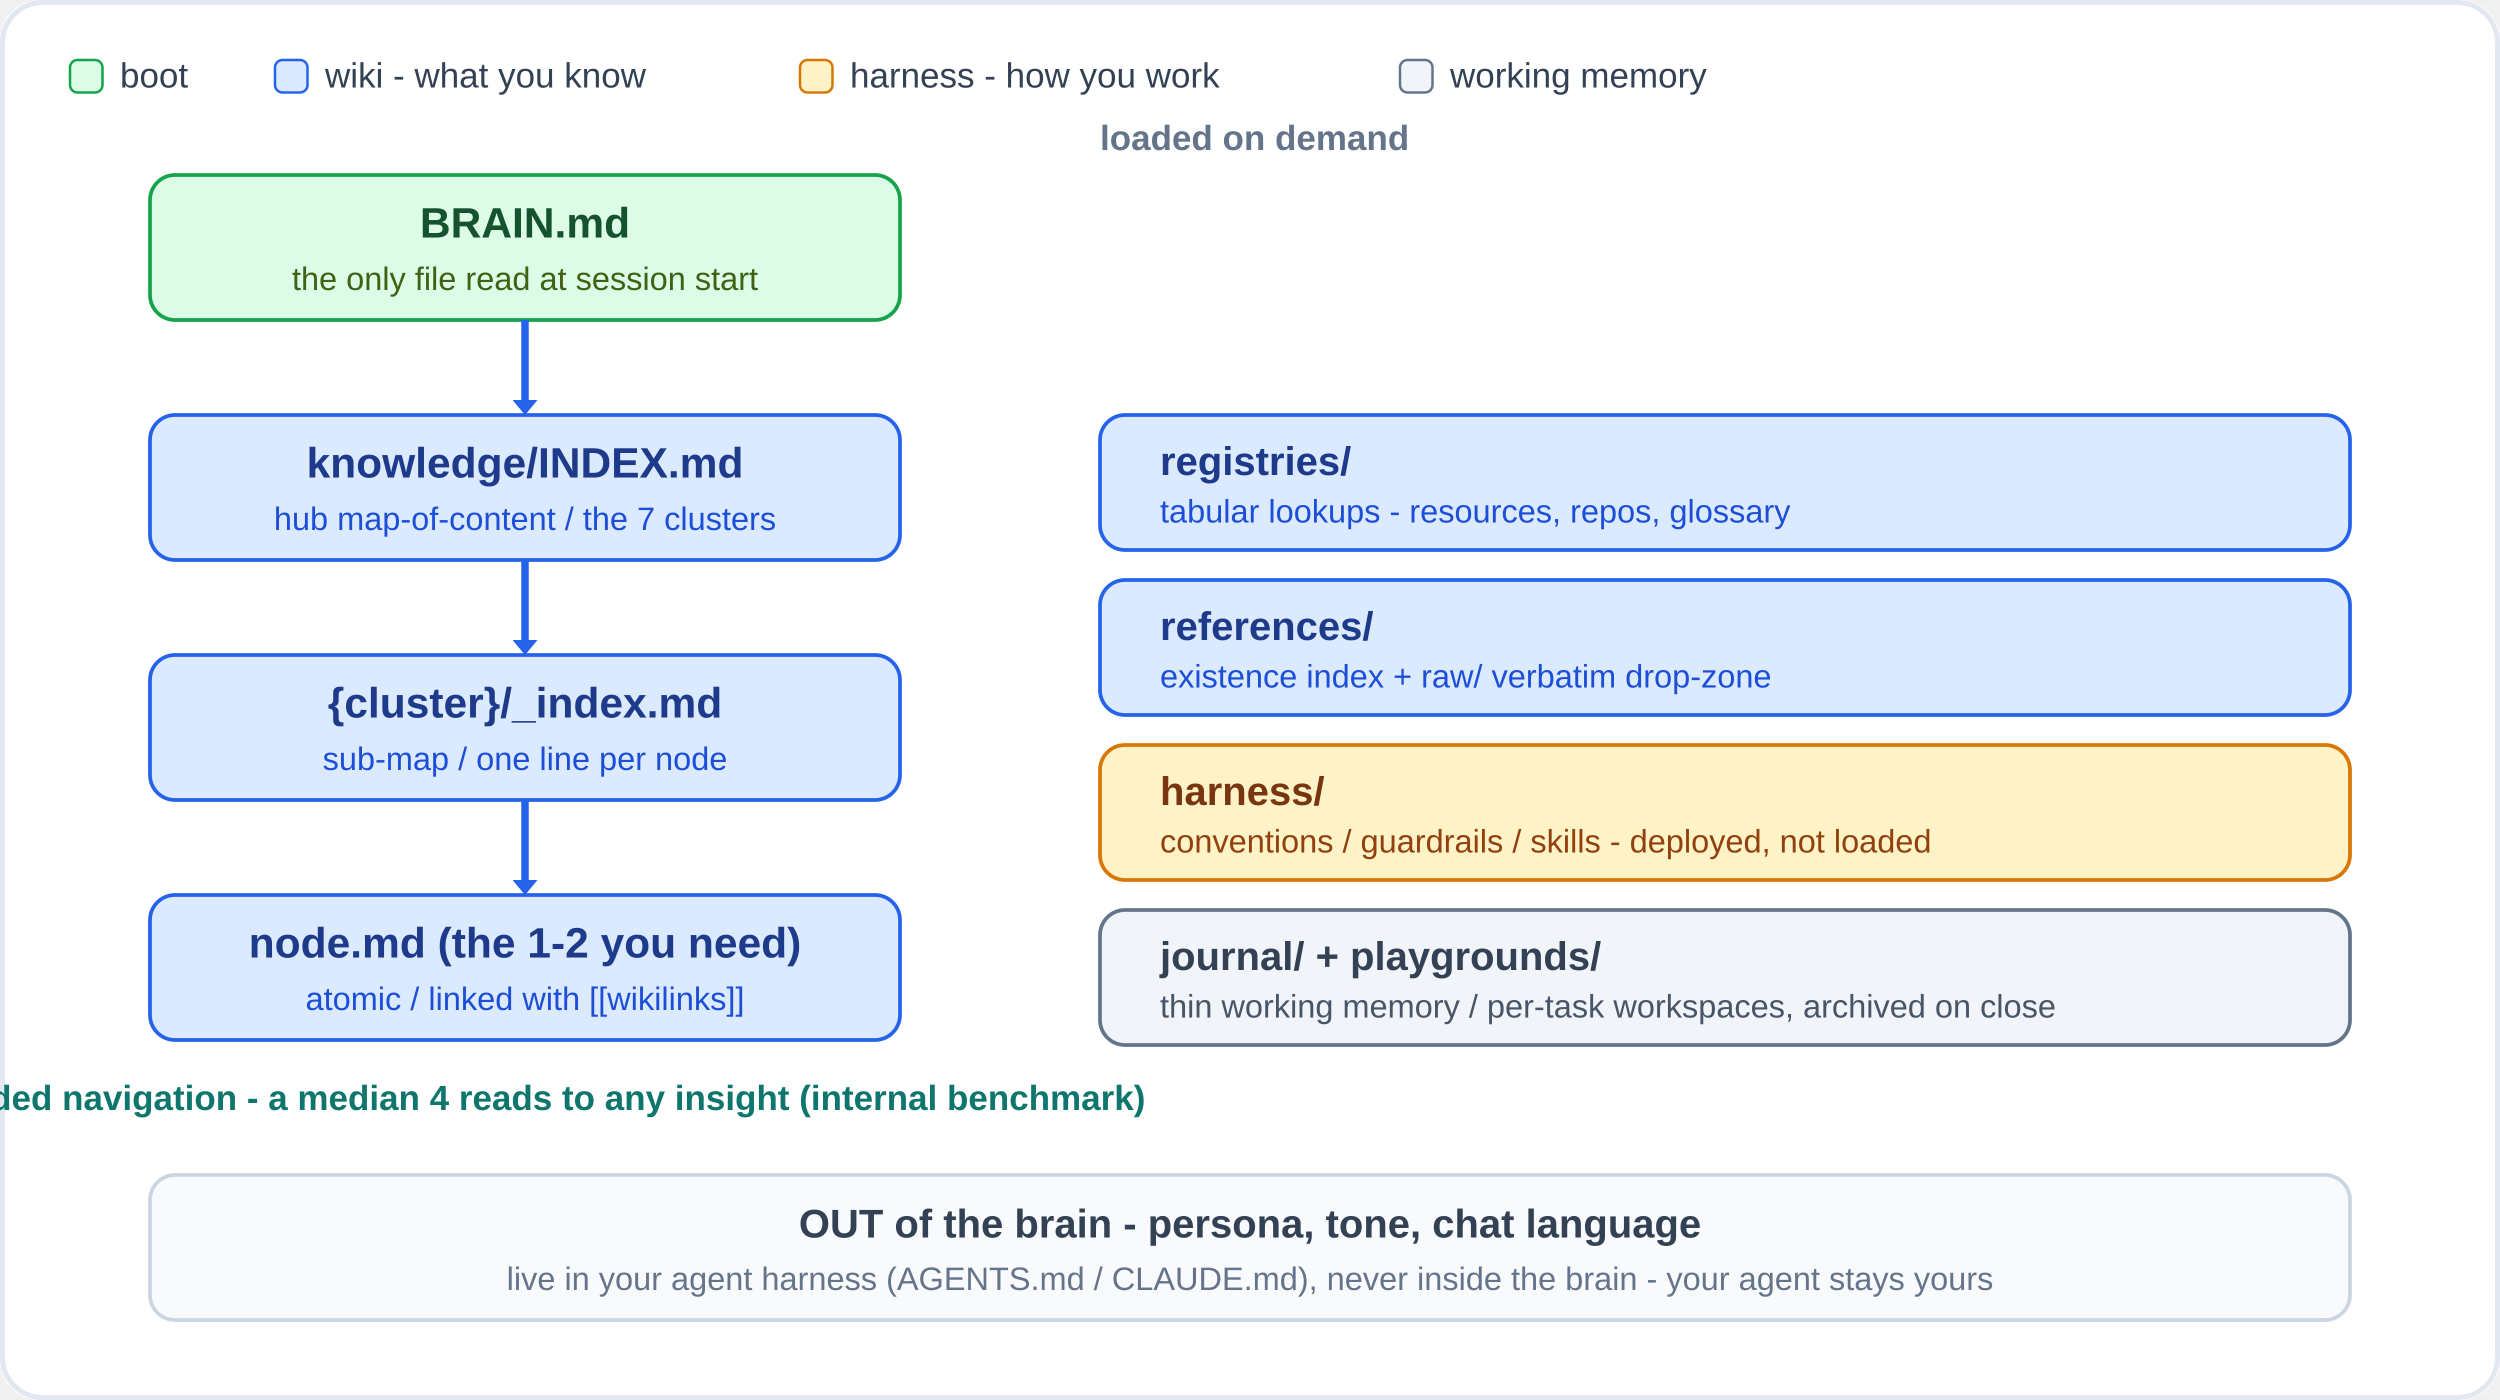
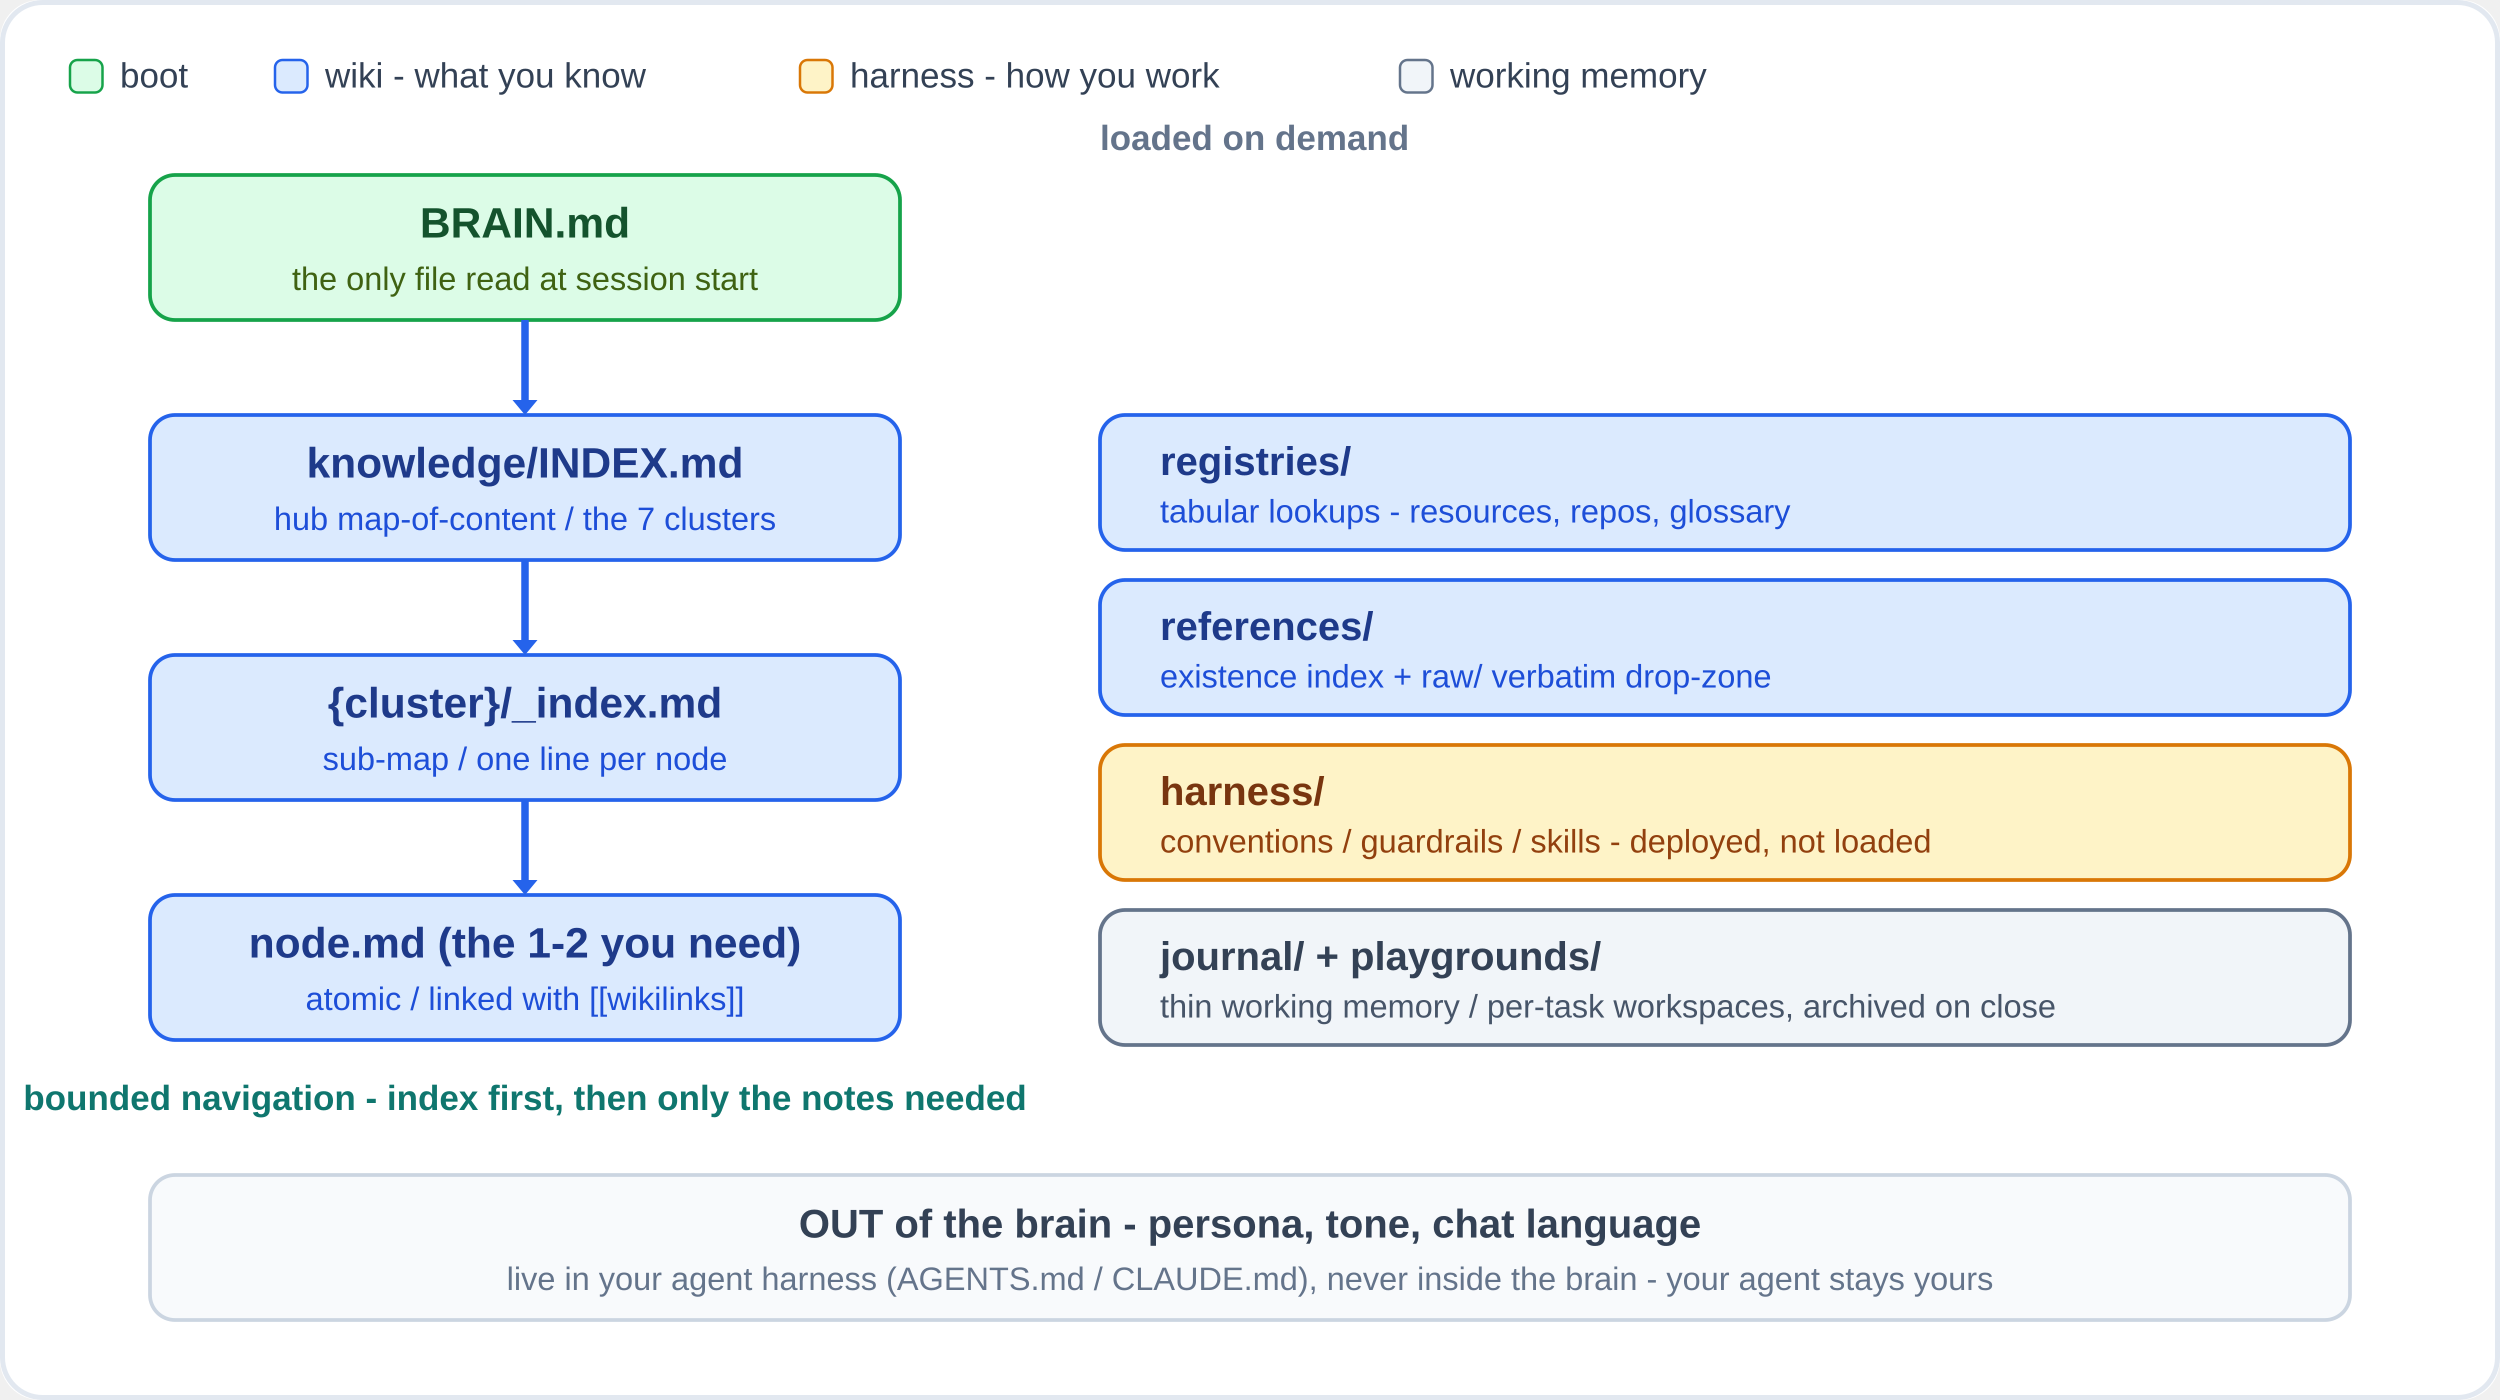
<svg xmlns="http://www.w3.org/2000/svg" width="1000" height="560" viewBox="0 0 1000 560" font-family="Arial, Helvetica, sans-serif">
  <rect width="1000" height="560" rx="16" fill="#ffffff" />
  <rect x="1" y="1" width="998" height="558" rx="16" fill="none" stroke="#e2e8f0" stroke-width="2" />
  <g font-size="14">
    <rect x="28" y="24" width="13" height="13" rx="3" fill="#dcfce7" stroke="#16a34a" />
    <text x="48" y="35" fill="#334155">boot</text>
    <rect x="110" y="24" width="13" height="13" rx="3" fill="#dbeafe" stroke="#2563eb" />
    <text x="130" y="35" fill="#334155">wiki - what you know</text>
    <rect x="320" y="24" width="13" height="13" rx="3" fill="#fef3c7" stroke="#d97706" />
    <text x="340" y="35" fill="#334155">harness - how you work</text>
    <rect x="560" y="24" width="13" height="13" rx="3" fill="#f1f5f9" stroke="#64748b" />
    <text x="580" y="35" fill="#334155">working memory</text>
  </g>
  <g font-size="17" font-weight="700">
    <rect x="60" y="70" width="300" height="58" rx="10" fill="#dcfce7" stroke="#16a34a" stroke-width="1.5" />
    <text x="210" y="95" text-anchor="middle" fill="#14532d">BRAIN.md</text>
    <text x="210" y="116" text-anchor="middle" font-size="13" font-weight="400" fill="#3f6212">the only file read at session start</text>
    <rect x="60" y="166" width="300" height="58" rx="10" fill="#dbeafe" stroke="#2563eb" stroke-width="1.5" />
    <text x="210" y="191" text-anchor="middle" fill="#1e3a8a">knowledge/INDEX.md</text>
    <text x="210" y="212" text-anchor="middle" font-size="13" font-weight="400" fill="#1d4ed8">hub map-of-content / the 7 clusters</text>
    <rect x="60" y="262" width="300" height="58" rx="10" fill="#dbeafe" stroke="#2563eb" stroke-width="1.5" />
    <text x="210" y="287" text-anchor="middle" fill="#1e3a8a">{cluster}/_index.md</text>
    <text x="210" y="308" text-anchor="middle" font-size="13" font-weight="400" fill="#1d4ed8">sub-map / one line per node</text>
    <rect x="60" y="358" width="300" height="58" rx="10" fill="#dbeafe" stroke="#2563eb" stroke-width="1.5" />
    <text x="210" y="383" text-anchor="middle" fill="#1e3a8a">node.md (the 1-2 you need)</text>
    <text x="210" y="404" text-anchor="middle" font-size="13" font-weight="400" fill="#1d4ed8">atomic / linked with [[wikilinks]]</text>
  </g>
  <g fill="#2563eb">
    <rect x="208.5" y="128" width="3" height="32" />
    <polygon points="205,160 215,160 210,166" />
    <rect x="208.5" y="224" width="3" height="32" />
    <polygon points="205,256 215,256 210,262" />
    <rect x="208.5" y="320" width="3" height="32" />
    <polygon points="205,352 215,352 210,358" />
  </g>
-   <text x="210" y="444" text-anchor="middle" font-size="14" font-weight="700" fill="#0f766e">bounded navigation - a median 4 reads to any insight (internal benchmark)</text>
+   <text x="210" y="444" text-anchor="middle" font-size="14" font-weight="700" fill="#0f766e">bounded navigation - index first, then only the notes needed</text>
  <text x="440" y="60" font-size="14" font-weight="700" fill="#64748b">loaded on demand</text>
  <g font-size="16" font-weight="700">
    <rect x="440" y="166" width="500" height="54" rx="10" fill="#dbeafe" stroke="#2563eb" stroke-width="1.5" />
    <text x="464" y="190" fill="#1e3a8a">registries/</text>
    <text x="464" y="209" font-size="13" font-weight="400" fill="#1d4ed8">tabular lookups - resources, repos, glossary</text>
    <rect x="440" y="232" width="500" height="54" rx="10" fill="#dbeafe" stroke="#2563eb" stroke-width="1.5" />
    <text x="464" y="256" fill="#1e3a8a">references/</text>
    <text x="464" y="275" font-size="13" font-weight="400" fill="#1d4ed8">existence index + raw/ verbatim drop-zone</text>
    <rect x="440" y="298" width="500" height="54" rx="10" fill="#fef3c7" stroke="#d97706" stroke-width="1.5" />
    <text x="464" y="322" fill="#78350f">harness/</text>
    <text x="464" y="341" font-size="13" font-weight="400" fill="#92400e">conventions / guardrails / skills - deployed, not loaded</text>
    <rect x="440" y="364" width="500" height="54" rx="10" fill="#f1f5f9" stroke="#64748b" stroke-width="1.5" />
    <text x="464" y="388" fill="#334155">journal/ + playgrounds/</text>
    <text x="464" y="407" font-size="13" font-weight="400" fill="#475569">thin working memory / per-task workspaces, archived on close</text>
  </g>
  <rect x="60" y="470" width="880" height="58" rx="10" fill="#f8fafc" stroke="#cbd5e1" stroke-width="1.5" />
  <text x="500" y="495" text-anchor="middle" font-size="16" font-weight="700" fill="#334155">OUT of the brain - persona, tone, chat language</text>
  <text x="500" y="516" text-anchor="middle" font-size="13" fill="#64748b">live in your agent harness (AGENTS.md / CLAUDE.md), never inside the brain - your agent stays yours</text>
</svg>
